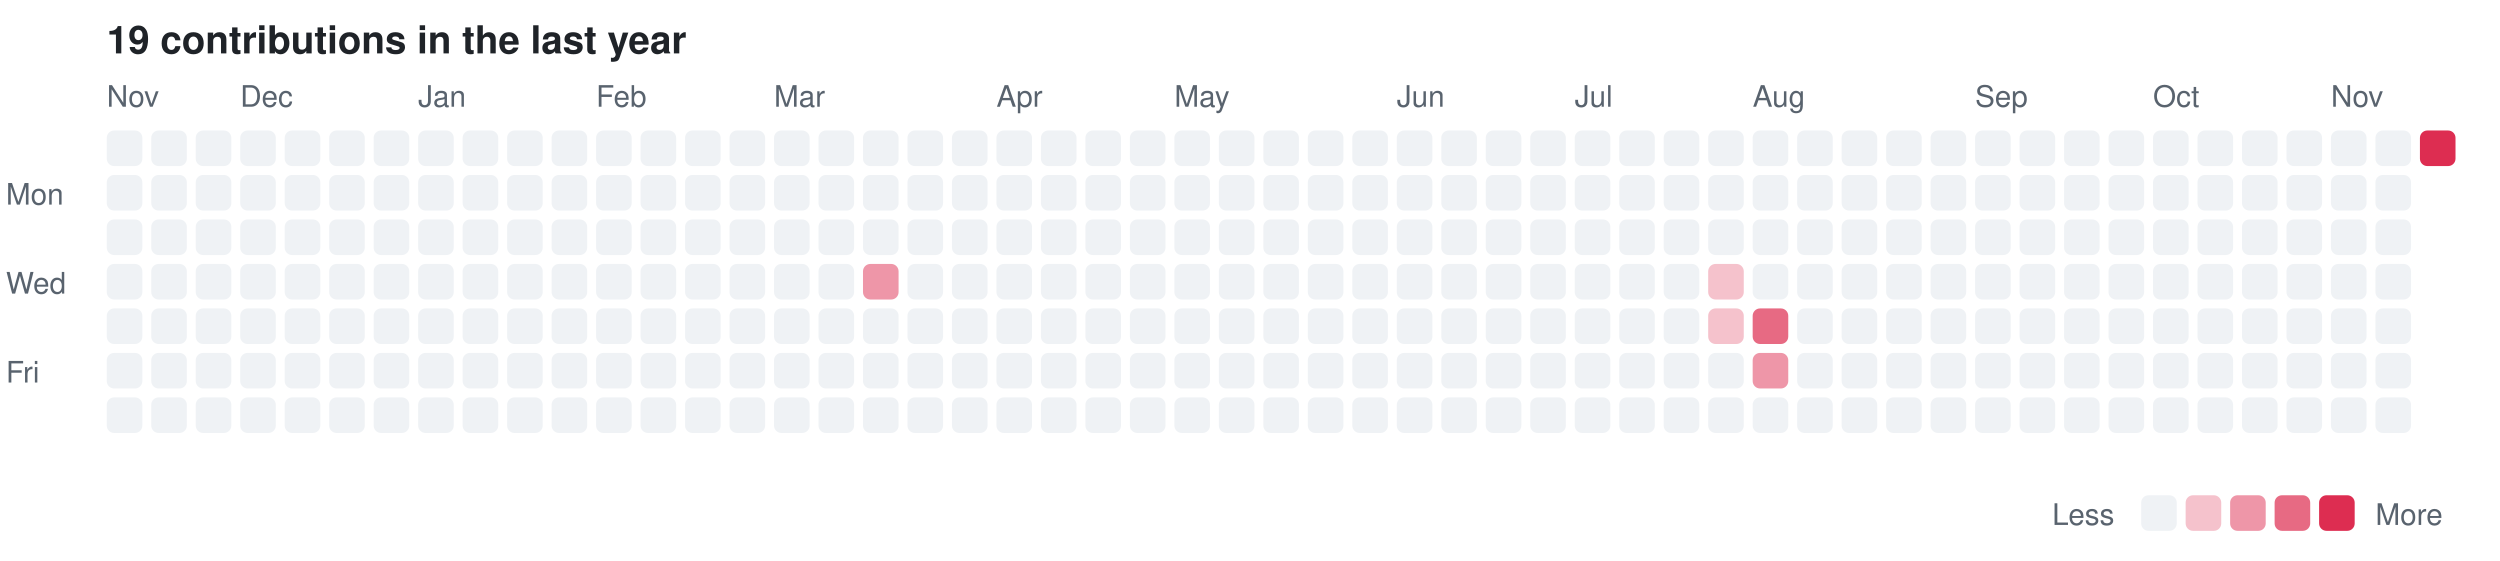
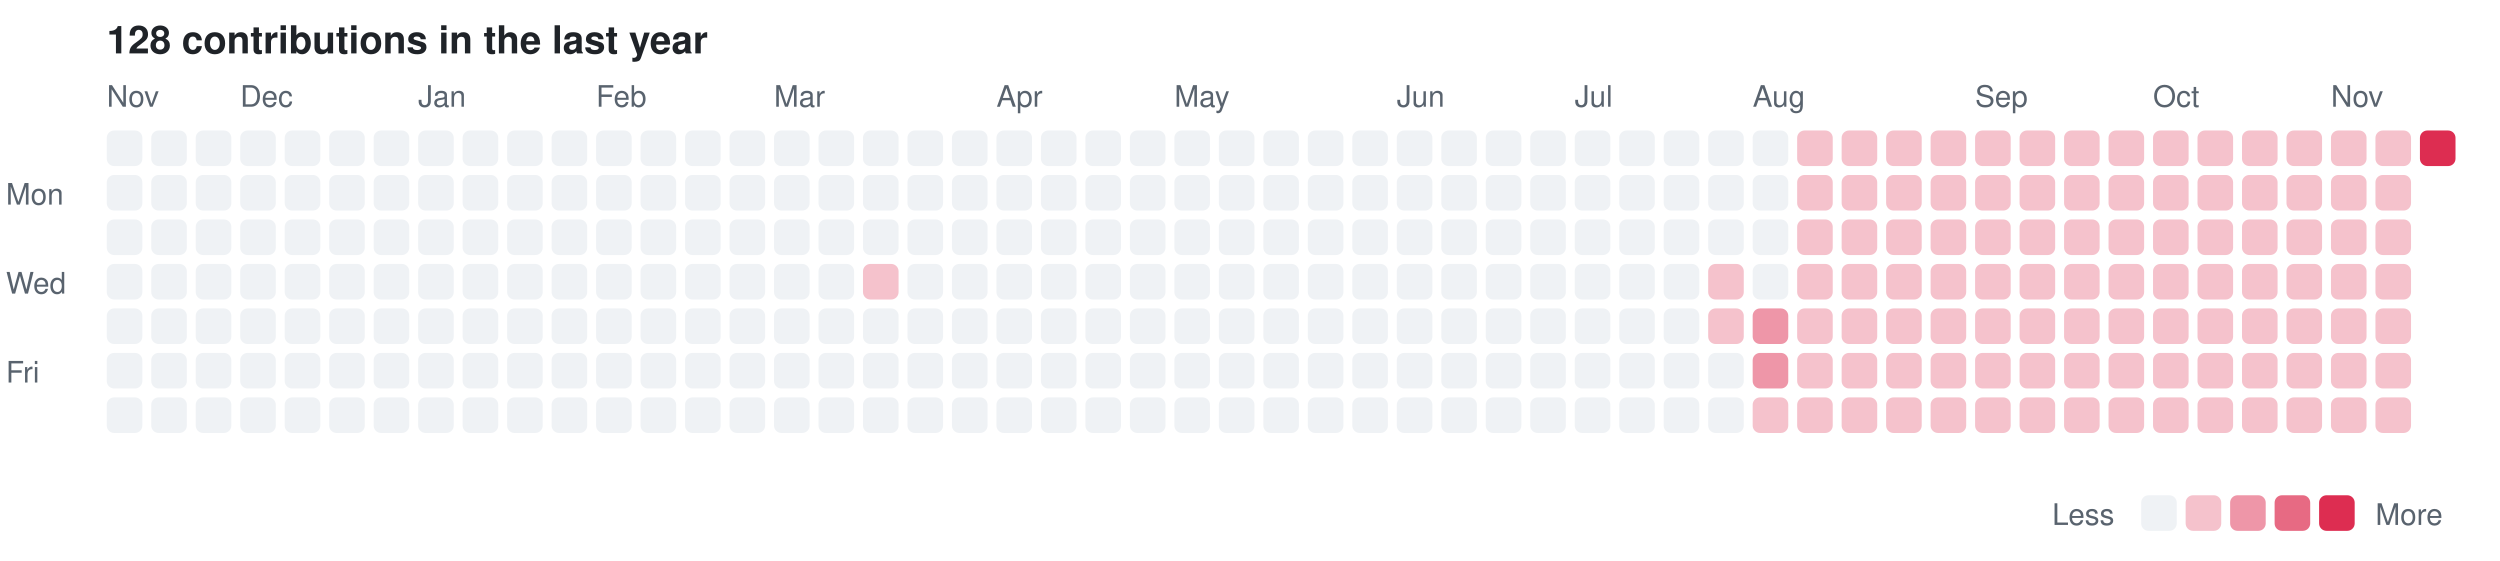
- <svg xmlns="http://www.w3.org/2000/svg" viewBox="0 0 843 189" width="843" height="189" role="img" aria-label="19 contributions in the last year" font-family="Montserrat, -apple-system, 'Segoe UI', Helvetica, Arial, sans-serif">
+ <svg xmlns="http://www.w3.org/2000/svg" viewBox="0 0 843 189" width="843" height="189" role="img" aria-label="128 contributions in the last year" font-family="Montserrat, -apple-system, 'Segoe UI', Helvetica, Arial, sans-serif">
  <style>.l0{fill:#eff2f5}.l1{fill:#f5c2cc}.l2{fill:#ee96a8}.l3{fill:#e76a83}.l4{fill:#dd2d51}.m{fill:#59636e}.s{fill:#1f2328}@media(prefers-color-scheme:dark){.l0{fill:#161b22}.l1{fill:#562737}.l2{fill:#852f45}.l3{fill:#b33853}.l4{fill:#e04060}.m{fill:#9198a1}.s{fill:#f0f6fc}}.w{animation:w 7s ease-in-out infinite}@keyframes w{0%,14%,100%{opacity:1}6%{opacity:.35}}</style>
-   <text class="s" x="36" y="18" font-size="13" font-weight="600">19 contributions in the last year</text>
+   <text class="s" x="36" y="18" font-size="13" font-weight="600">128 contributions in the last year</text>
  <text class="m" x="36" y="36" font-size="10">Nov</text>
  <g class="w" style="animation-delay:0.00s">
    <rect class="l0" x="36" y="44" width="12" height="12" rx="2.5" />
    <rect class="l0" x="36" y="59" width="12" height="12" rx="2.5" />
    <rect class="l0" x="36" y="74" width="12" height="12" rx="2.5" />
    <rect class="l0" x="36" y="89" width="12" height="12" rx="2.5" />
    <rect class="l0" x="36" y="104" width="12" height="12" rx="2.5" />
    <rect class="l0" x="36" y="119" width="12" height="12" rx="2.5" />
    <rect class="l0" x="36" y="134" width="12" height="12" rx="2.5" />
  </g>
  <g class="w" style="animation-delay:0.06s">
    <rect class="l0" x="51" y="44" width="12" height="12" rx="2.5" />
    <rect class="l0" x="51" y="59" width="12" height="12" rx="2.5" />
    <rect class="l0" x="51" y="74" width="12" height="12" rx="2.5" />
    <rect class="l0" x="51" y="89" width="12" height="12" rx="2.5" />
    <rect class="l0" x="51" y="104" width="12" height="12" rx="2.5" />
    <rect class="l0" x="51" y="119" width="12" height="12" rx="2.5" />
    <rect class="l0" x="51" y="134" width="12" height="12" rx="2.5" />
  </g>
  <g class="w" style="animation-delay:0.12s">
    <rect class="l0" x="66" y="44" width="12" height="12" rx="2.5" />
    <rect class="l0" x="66" y="59" width="12" height="12" rx="2.5" />
    <rect class="l0" x="66" y="74" width="12" height="12" rx="2.5" />
    <rect class="l0" x="66" y="89" width="12" height="12" rx="2.5" />
    <rect class="l0" x="66" y="104" width="12" height="12" rx="2.5" />
    <rect class="l0" x="66" y="119" width="12" height="12" rx="2.5" />
    <rect class="l0" x="66" y="134" width="12" height="12" rx="2.5" />
  </g>
  <text class="m" x="81" y="36" font-size="10">Dec</text>
  <g class="w" style="animation-delay:0.18s">
    <rect class="l0" x="81" y="44" width="12" height="12" rx="2.5" />
    <rect class="l0" x="81" y="59" width="12" height="12" rx="2.5" />
    <rect class="l0" x="81" y="74" width="12" height="12" rx="2.5" />
    <rect class="l0" x="81" y="89" width="12" height="12" rx="2.5" />
    <rect class="l0" x="81" y="104" width="12" height="12" rx="2.5" />
    <rect class="l0" x="81" y="119" width="12" height="12" rx="2.5" />
    <rect class="l0" x="81" y="134" width="12" height="12" rx="2.5" />
  </g>
  <g class="w" style="animation-delay:0.24s">
    <rect class="l0" x="96" y="44" width="12" height="12" rx="2.5" />
    <rect class="l0" x="96" y="59" width="12" height="12" rx="2.5" />
    <rect class="l0" x="96" y="74" width="12" height="12" rx="2.5" />
    <rect class="l0" x="96" y="89" width="12" height="12" rx="2.5" />
    <rect class="l0" x="96" y="104" width="12" height="12" rx="2.5" />
    <rect class="l0" x="96" y="119" width="12" height="12" rx="2.5" />
    <rect class="l0" x="96" y="134" width="12" height="12" rx="2.5" />
  </g>
  <g class="w" style="animation-delay:0.30s">
    <rect class="l0" x="111" y="44" width="12" height="12" rx="2.5" />
    <rect class="l0" x="111" y="59" width="12" height="12" rx="2.5" />
    <rect class="l0" x="111" y="74" width="12" height="12" rx="2.5" />
    <rect class="l0" x="111" y="89" width="12" height="12" rx="2.5" />
    <rect class="l0" x="111" y="104" width="12" height="12" rx="2.5" />
    <rect class="l0" x="111" y="119" width="12" height="12" rx="2.5" />
    <rect class="l0" x="111" y="134" width="12" height="12" rx="2.5" />
  </g>
  <g class="w" style="animation-delay:0.36s">
    <rect class="l0" x="126" y="44" width="12" height="12" rx="2.5" />
    <rect class="l0" x="126" y="59" width="12" height="12" rx="2.5" />
    <rect class="l0" x="126" y="74" width="12" height="12" rx="2.5" />
    <rect class="l0" x="126" y="89" width="12" height="12" rx="2.5" />
    <rect class="l0" x="126" y="104" width="12" height="12" rx="2.5" />
    <rect class="l0" x="126" y="119" width="12" height="12" rx="2.5" />
    <rect class="l0" x="126" y="134" width="12" height="12" rx="2.5" />
  </g>
  <text class="m" x="141" y="36" font-size="10">Jan</text>
  <g class="w" style="animation-delay:0.42s">
    <rect class="l0" x="141" y="44" width="12" height="12" rx="2.5" />
    <rect class="l0" x="141" y="59" width="12" height="12" rx="2.5" />
    <rect class="l0" x="141" y="74" width="12" height="12" rx="2.5" />
    <rect class="l0" x="141" y="89" width="12" height="12" rx="2.5" />
    <rect class="l0" x="141" y="104" width="12" height="12" rx="2.5" />
    <rect class="l0" x="141" y="119" width="12" height="12" rx="2.5" />
    <rect class="l0" x="141" y="134" width="12" height="12" rx="2.5" />
  </g>
  <g class="w" style="animation-delay:0.48s">
    <rect class="l0" x="156" y="44" width="12" height="12" rx="2.5" />
    <rect class="l0" x="156" y="59" width="12" height="12" rx="2.5" />
    <rect class="l0" x="156" y="74" width="12" height="12" rx="2.5" />
    <rect class="l0" x="156" y="89" width="12" height="12" rx="2.5" />
    <rect class="l0" x="156" y="104" width="12" height="12" rx="2.5" />
    <rect class="l0" x="156" y="119" width="12" height="12" rx="2.5" />
    <rect class="l0" x="156" y="134" width="12" height="12" rx="2.5" />
  </g>
  <g class="w" style="animation-delay:0.54s">
    <rect class="l0" x="171" y="44" width="12" height="12" rx="2.5" />
    <rect class="l0" x="171" y="59" width="12" height="12" rx="2.5" />
    <rect class="l0" x="171" y="74" width="12" height="12" rx="2.5" />
    <rect class="l0" x="171" y="89" width="12" height="12" rx="2.5" />
    <rect class="l0" x="171" y="104" width="12" height="12" rx="2.5" />
    <rect class="l0" x="171" y="119" width="12" height="12" rx="2.5" />
    <rect class="l0" x="171" y="134" width="12" height="12" rx="2.5" />
  </g>
  <g class="w" style="animation-delay:0.60s">
    <rect class="l0" x="186" y="44" width="12" height="12" rx="2.5" />
    <rect class="l0" x="186" y="59" width="12" height="12" rx="2.5" />
    <rect class="l0" x="186" y="74" width="12" height="12" rx="2.5" />
    <rect class="l0" x="186" y="89" width="12" height="12" rx="2.5" />
    <rect class="l0" x="186" y="104" width="12" height="12" rx="2.5" />
    <rect class="l0" x="186" y="119" width="12" height="12" rx="2.5" />
    <rect class="l0" x="186" y="134" width="12" height="12" rx="2.5" />
  </g>
  <text class="m" x="201" y="36" font-size="10">Feb</text>
  <g class="w" style="animation-delay:0.66s">
    <rect class="l0" x="201" y="44" width="12" height="12" rx="2.5" />
    <rect class="l0" x="201" y="59" width="12" height="12" rx="2.5" />
    <rect class="l0" x="201" y="74" width="12" height="12" rx="2.5" />
    <rect class="l0" x="201" y="89" width="12" height="12" rx="2.5" />
    <rect class="l0" x="201" y="104" width="12" height="12" rx="2.5" />
    <rect class="l0" x="201" y="119" width="12" height="12" rx="2.5" />
    <rect class="l0" x="201" y="134" width="12" height="12" rx="2.5" />
  </g>
  <g class="w" style="animation-delay:0.72s">
    <rect class="l0" x="216" y="44" width="12" height="12" rx="2.5" />
    <rect class="l0" x="216" y="59" width="12" height="12" rx="2.5" />
    <rect class="l0" x="216" y="74" width="12" height="12" rx="2.5" />
    <rect class="l0" x="216" y="89" width="12" height="12" rx="2.5" />
    <rect class="l0" x="216" y="104" width="12" height="12" rx="2.5" />
    <rect class="l0" x="216" y="119" width="12" height="12" rx="2.5" />
    <rect class="l0" x="216" y="134" width="12" height="12" rx="2.5" />
  </g>
  <g class="w" style="animation-delay:0.78s">
    <rect class="l0" x="231" y="44" width="12" height="12" rx="2.5" />
    <rect class="l0" x="231" y="59" width="12" height="12" rx="2.5" />
    <rect class="l0" x="231" y="74" width="12" height="12" rx="2.5" />
    <rect class="l0" x="231" y="89" width="12" height="12" rx="2.5" />
    <rect class="l0" x="231" y="104" width="12" height="12" rx="2.5" />
    <rect class="l0" x="231" y="119" width="12" height="12" rx="2.5" />
    <rect class="l0" x="231" y="134" width="12" height="12" rx="2.5" />
  </g>
  <g class="w" style="animation-delay:0.84s">
    <rect class="l0" x="246" y="44" width="12" height="12" rx="2.5" />
    <rect class="l0" x="246" y="59" width="12" height="12" rx="2.5" />
    <rect class="l0" x="246" y="74" width="12" height="12" rx="2.5" />
    <rect class="l0" x="246" y="89" width="12" height="12" rx="2.5" />
    <rect class="l0" x="246" y="104" width="12" height="12" rx="2.5" />
    <rect class="l0" x="246" y="119" width="12" height="12" rx="2.5" />
    <rect class="l0" x="246" y="134" width="12" height="12" rx="2.5" />
  </g>
  <text class="m" x="261" y="36" font-size="10">Mar</text>
  <g class="w" style="animation-delay:0.90s">
    <rect class="l0" x="261" y="44" width="12" height="12" rx="2.5" />
    <rect class="l0" x="261" y="59" width="12" height="12" rx="2.5" />
    <rect class="l0" x="261" y="74" width="12" height="12" rx="2.5" />
    <rect class="l0" x="261" y="89" width="12" height="12" rx="2.5" />
    <rect class="l0" x="261" y="104" width="12" height="12" rx="2.5" />
    <rect class="l0" x="261" y="119" width="12" height="12" rx="2.5" />
    <rect class="l0" x="261" y="134" width="12" height="12" rx="2.5" />
  </g>
  <g class="w" style="animation-delay:0.96s">
    <rect class="l0" x="276" y="44" width="12" height="12" rx="2.5" />
    <rect class="l0" x="276" y="59" width="12" height="12" rx="2.5" />
    <rect class="l0" x="276" y="74" width="12" height="12" rx="2.5" />
    <rect class="l0" x="276" y="89" width="12" height="12" rx="2.5" />
    <rect class="l0" x="276" y="104" width="12" height="12" rx="2.5" />
    <rect class="l0" x="276" y="119" width="12" height="12" rx="2.5" />
    <rect class="l0" x="276" y="134" width="12" height="12" rx="2.5" />
  </g>
  <g class="w" style="animation-delay:1.02s">
    <rect class="l0" x="291" y="44" width="12" height="12" rx="2.5" />
    <rect class="l0" x="291" y="59" width="12" height="12" rx="2.5" />
    <rect class="l0" x="291" y="74" width="12" height="12" rx="2.5" />
-     <rect class="l2" x="291" y="89" width="12" height="12" rx="2.5" />
+     <rect class="l1" x="291" y="89" width="12" height="12" rx="2.5" />
    <rect class="l0" x="291" y="104" width="12" height="12" rx="2.5" />
    <rect class="l0" x="291" y="119" width="12" height="12" rx="2.5" />
    <rect class="l0" x="291" y="134" width="12" height="12" rx="2.5" />
  </g>
  <g class="w" style="animation-delay:1.08s">
    <rect class="l0" x="306" y="44" width="12" height="12" rx="2.5" />
    <rect class="l0" x="306" y="59" width="12" height="12" rx="2.5" />
    <rect class="l0" x="306" y="74" width="12" height="12" rx="2.5" />
    <rect class="l0" x="306" y="89" width="12" height="12" rx="2.5" />
    <rect class="l0" x="306" y="104" width="12" height="12" rx="2.5" />
    <rect class="l0" x="306" y="119" width="12" height="12" rx="2.5" />
    <rect class="l0" x="306" y="134" width="12" height="12" rx="2.5" />
  </g>
  <g class="w" style="animation-delay:1.14s">
    <rect class="l0" x="321" y="44" width="12" height="12" rx="2.5" />
    <rect class="l0" x="321" y="59" width="12" height="12" rx="2.5" />
    <rect class="l0" x="321" y="74" width="12" height="12" rx="2.5" />
    <rect class="l0" x="321" y="89" width="12" height="12" rx="2.5" />
    <rect class="l0" x="321" y="104" width="12" height="12" rx="2.5" />
    <rect class="l0" x="321" y="119" width="12" height="12" rx="2.5" />
    <rect class="l0" x="321" y="134" width="12" height="12" rx="2.5" />
  </g>
  <text class="m" x="336" y="36" font-size="10">Apr</text>
  <g class="w" style="animation-delay:1.20s">
    <rect class="l0" x="336" y="44" width="12" height="12" rx="2.5" />
    <rect class="l0" x="336" y="59" width="12" height="12" rx="2.5" />
    <rect class="l0" x="336" y="74" width="12" height="12" rx="2.5" />
    <rect class="l0" x="336" y="89" width="12" height="12" rx="2.5" />
    <rect class="l0" x="336" y="104" width="12" height="12" rx="2.5" />
    <rect class="l0" x="336" y="119" width="12" height="12" rx="2.5" />
    <rect class="l0" x="336" y="134" width="12" height="12" rx="2.5" />
  </g>
  <g class="w" style="animation-delay:1.26s">
    <rect class="l0" x="351" y="44" width="12" height="12" rx="2.5" />
    <rect class="l0" x="351" y="59" width="12" height="12" rx="2.5" />
    <rect class="l0" x="351" y="74" width="12" height="12" rx="2.5" />
    <rect class="l0" x="351" y="89" width="12" height="12" rx="2.5" />
    <rect class="l0" x="351" y="104" width="12" height="12" rx="2.5" />
    <rect class="l0" x="351" y="119" width="12" height="12" rx="2.5" />
    <rect class="l0" x="351" y="134" width="12" height="12" rx="2.5" />
  </g>
  <g class="w" style="animation-delay:1.32s">
    <rect class="l0" x="366" y="44" width="12" height="12" rx="2.5" />
    <rect class="l0" x="366" y="59" width="12" height="12" rx="2.5" />
    <rect class="l0" x="366" y="74" width="12" height="12" rx="2.5" />
    <rect class="l0" x="366" y="89" width="12" height="12" rx="2.5" />
    <rect class="l0" x="366" y="104" width="12" height="12" rx="2.5" />
    <rect class="l0" x="366" y="119" width="12" height="12" rx="2.5" />
    <rect class="l0" x="366" y="134" width="12" height="12" rx="2.5" />
  </g>
  <g class="w" style="animation-delay:1.38s">
    <rect class="l0" x="381" y="44" width="12" height="12" rx="2.5" />
    <rect class="l0" x="381" y="59" width="12" height="12" rx="2.5" />
    <rect class="l0" x="381" y="74" width="12" height="12" rx="2.5" />
    <rect class="l0" x="381" y="89" width="12" height="12" rx="2.5" />
    <rect class="l0" x="381" y="104" width="12" height="12" rx="2.5" />
    <rect class="l0" x="381" y="119" width="12" height="12" rx="2.5" />
    <rect class="l0" x="381" y="134" width="12" height="12" rx="2.5" />
  </g>
  <text class="m" x="396" y="36" font-size="10">May</text>
  <g class="w" style="animation-delay:1.44s">
    <rect class="l0" x="396" y="44" width="12" height="12" rx="2.5" />
    <rect class="l0" x="396" y="59" width="12" height="12" rx="2.5" />
    <rect class="l0" x="396" y="74" width="12" height="12" rx="2.5" />
    <rect class="l0" x="396" y="89" width="12" height="12" rx="2.5" />
    <rect class="l0" x="396" y="104" width="12" height="12" rx="2.5" />
    <rect class="l0" x="396" y="119" width="12" height="12" rx="2.5" />
    <rect class="l0" x="396" y="134" width="12" height="12" rx="2.5" />
  </g>
  <g class="w" style="animation-delay:1.50s">
    <rect class="l0" x="411" y="44" width="12" height="12" rx="2.5" />
    <rect class="l0" x="411" y="59" width="12" height="12" rx="2.5" />
    <rect class="l0" x="411" y="74" width="12" height="12" rx="2.5" />
    <rect class="l0" x="411" y="89" width="12" height="12" rx="2.5" />
    <rect class="l0" x="411" y="104" width="12" height="12" rx="2.5" />
    <rect class="l0" x="411" y="119" width="12" height="12" rx="2.5" />
    <rect class="l0" x="411" y="134" width="12" height="12" rx="2.5" />
  </g>
  <g class="w" style="animation-delay:1.56s">
    <rect class="l0" x="426" y="44" width="12" height="12" rx="2.5" />
    <rect class="l0" x="426" y="59" width="12" height="12" rx="2.5" />
    <rect class="l0" x="426" y="74" width="12" height="12" rx="2.5" />
    <rect class="l0" x="426" y="89" width="12" height="12" rx="2.5" />
    <rect class="l0" x="426" y="104" width="12" height="12" rx="2.5" />
    <rect class="l0" x="426" y="119" width="12" height="12" rx="2.5" />
    <rect class="l0" x="426" y="134" width="12" height="12" rx="2.5" />
  </g>
  <g class="w" style="animation-delay:1.62s">
    <rect class="l0" x="441" y="44" width="12" height="12" rx="2.5" />
    <rect class="l0" x="441" y="59" width="12" height="12" rx="2.5" />
    <rect class="l0" x="441" y="74" width="12" height="12" rx="2.5" />
    <rect class="l0" x="441" y="89" width="12" height="12" rx="2.5" />
    <rect class="l0" x="441" y="104" width="12" height="12" rx="2.5" />
    <rect class="l0" x="441" y="119" width="12" height="12" rx="2.5" />
    <rect class="l0" x="441" y="134" width="12" height="12" rx="2.5" />
  </g>
  <g class="w" style="animation-delay:1.68s">
    <rect class="l0" x="456" y="44" width="12" height="12" rx="2.5" />
    <rect class="l0" x="456" y="59" width="12" height="12" rx="2.5" />
    <rect class="l0" x="456" y="74" width="12" height="12" rx="2.5" />
    <rect class="l0" x="456" y="89" width="12" height="12" rx="2.5" />
    <rect class="l0" x="456" y="104" width="12" height="12" rx="2.5" />
    <rect class="l0" x="456" y="119" width="12" height="12" rx="2.5" />
    <rect class="l0" x="456" y="134" width="12" height="12" rx="2.5" />
  </g>
  <text class="m" x="471" y="36" font-size="10">Jun</text>
  <g class="w" style="animation-delay:1.74s">
    <rect class="l0" x="471" y="44" width="12" height="12" rx="2.5" />
    <rect class="l0" x="471" y="59" width="12" height="12" rx="2.5" />
    <rect class="l0" x="471" y="74" width="12" height="12" rx="2.5" />
    <rect class="l0" x="471" y="89" width="12" height="12" rx="2.5" />
    <rect class="l0" x="471" y="104" width="12" height="12" rx="2.5" />
    <rect class="l0" x="471" y="119" width="12" height="12" rx="2.5" />
    <rect class="l0" x="471" y="134" width="12" height="12" rx="2.5" />
  </g>
  <g class="w" style="animation-delay:1.80s">
    <rect class="l0" x="486" y="44" width="12" height="12" rx="2.5" />
    <rect class="l0" x="486" y="59" width="12" height="12" rx="2.5" />
    <rect class="l0" x="486" y="74" width="12" height="12" rx="2.5" />
    <rect class="l0" x="486" y="89" width="12" height="12" rx="2.5" />
    <rect class="l0" x="486" y="104" width="12" height="12" rx="2.5" />
    <rect class="l0" x="486" y="119" width="12" height="12" rx="2.5" />
    <rect class="l0" x="486" y="134" width="12" height="12" rx="2.5" />
  </g>
  <g class="w" style="animation-delay:1.86s">
    <rect class="l0" x="501" y="44" width="12" height="12" rx="2.5" />
    <rect class="l0" x="501" y="59" width="12" height="12" rx="2.5" />
    <rect class="l0" x="501" y="74" width="12" height="12" rx="2.5" />
    <rect class="l0" x="501" y="89" width="12" height="12" rx="2.5" />
    <rect class="l0" x="501" y="104" width="12" height="12" rx="2.5" />
    <rect class="l0" x="501" y="119" width="12" height="12" rx="2.5" />
    <rect class="l0" x="501" y="134" width="12" height="12" rx="2.5" />
  </g>
  <g class="w" style="animation-delay:1.92s">
    <rect class="l0" x="516" y="44" width="12" height="12" rx="2.5" />
    <rect class="l0" x="516" y="59" width="12" height="12" rx="2.5" />
    <rect class="l0" x="516" y="74" width="12" height="12" rx="2.5" />
    <rect class="l0" x="516" y="89" width="12" height="12" rx="2.5" />
    <rect class="l0" x="516" y="104" width="12" height="12" rx="2.5" />
    <rect class="l0" x="516" y="119" width="12" height="12" rx="2.5" />
    <rect class="l0" x="516" y="134" width="12" height="12" rx="2.5" />
  </g>
  <text class="m" x="531" y="36" font-size="10">Jul</text>
  <g class="w" style="animation-delay:1.98s">
    <rect class="l0" x="531" y="44" width="12" height="12" rx="2.5" />
    <rect class="l0" x="531" y="59" width="12" height="12" rx="2.5" />
    <rect class="l0" x="531" y="74" width="12" height="12" rx="2.5" />
    <rect class="l0" x="531" y="89" width="12" height="12" rx="2.5" />
    <rect class="l0" x="531" y="104" width="12" height="12" rx="2.5" />
    <rect class="l0" x="531" y="119" width="12" height="12" rx="2.5" />
    <rect class="l0" x="531" y="134" width="12" height="12" rx="2.5" />
  </g>
  <g class="w" style="animation-delay:2.04s">
    <rect class="l0" x="546" y="44" width="12" height="12" rx="2.5" />
    <rect class="l0" x="546" y="59" width="12" height="12" rx="2.5" />
    <rect class="l0" x="546" y="74" width="12" height="12" rx="2.5" />
    <rect class="l0" x="546" y="89" width="12" height="12" rx="2.5" />
    <rect class="l0" x="546" y="104" width="12" height="12" rx="2.5" />
    <rect class="l0" x="546" y="119" width="12" height="12" rx="2.5" />
    <rect class="l0" x="546" y="134" width="12" height="12" rx="2.5" />
  </g>
  <g class="w" style="animation-delay:2.10s">
    <rect class="l0" x="561" y="44" width="12" height="12" rx="2.5" />
    <rect class="l0" x="561" y="59" width="12" height="12" rx="2.5" />
    <rect class="l0" x="561" y="74" width="12" height="12" rx="2.5" />
    <rect class="l0" x="561" y="89" width="12" height="12" rx="2.5" />
    <rect class="l0" x="561" y="104" width="12" height="12" rx="2.5" />
    <rect class="l0" x="561" y="119" width="12" height="12" rx="2.5" />
    <rect class="l0" x="561" y="134" width="12" height="12" rx="2.5" />
  </g>
  <g class="w" style="animation-delay:2.16s">
    <rect class="l0" x="576" y="44" width="12" height="12" rx="2.5" />
    <rect class="l0" x="576" y="59" width="12" height="12" rx="2.5" />
    <rect class="l0" x="576" y="74" width="12" height="12" rx="2.5" />
    <rect class="l1" x="576" y="89" width="12" height="12" rx="2.5" />
    <rect class="l1" x="576" y="104" width="12" height="12" rx="2.5" />
    <rect class="l0" x="576" y="119" width="12" height="12" rx="2.5" />
    <rect class="l0" x="576" y="134" width="12" height="12" rx="2.5" />
  </g>
  <text class="m" x="591" y="36" font-size="10">Aug</text>
  <g class="w" style="animation-delay:2.22s">
    <rect class="l0" x="591" y="44" width="12" height="12" rx="2.5" />
    <rect class="l0" x="591" y="59" width="12" height="12" rx="2.5" />
    <rect class="l0" x="591" y="74" width="12" height="12" rx="2.5" />
    <rect class="l0" x="591" y="89" width="12" height="12" rx="2.5" />
-     <rect class="l3" x="591" y="104" width="12" height="12" rx="2.5" />
+     <rect class="l2" x="591" y="104" width="12" height="12" rx="2.5" />
    <rect class="l2" x="591" y="119" width="12" height="12" rx="2.5" />
-     <rect class="l0" x="591" y="134" width="12" height="12" rx="2.5" />
+     <rect class="l1" x="591" y="134" width="12" height="12" rx="2.5" />
  </g>
  <g class="w" style="animation-delay:2.28s">
-     <rect class="l0" x="606" y="44" width="12" height="12" rx="2.5" />
-     <rect class="l0" x="606" y="59" width="12" height="12" rx="2.5" />
-     <rect class="l0" x="606" y="74" width="12" height="12" rx="2.5" />
-     <rect class="l0" x="606" y="89" width="12" height="12" rx="2.5" />
-     <rect class="l0" x="606" y="104" width="12" height="12" rx="2.5" />
-     <rect class="l0" x="606" y="119" width="12" height="12" rx="2.5" />
-     <rect class="l0" x="606" y="134" width="12" height="12" rx="2.5" />
+     <rect class="l1" x="606" y="44" width="12" height="12" rx="2.5" />
+     <rect class="l1" x="606" y="59" width="12" height="12" rx="2.5" />
+     <rect class="l1" x="606" y="74" width="12" height="12" rx="2.5" />
+     <rect class="l1" x="606" y="89" width="12" height="12" rx="2.5" />
+     <rect class="l1" x="606" y="104" width="12" height="12" rx="2.5" />
+     <rect class="l1" x="606" y="119" width="12" height="12" rx="2.5" />
+     <rect class="l1" x="606" y="134" width="12" height="12" rx="2.5" />
  </g>
  <g class="w" style="animation-delay:2.34s">
-     <rect class="l0" x="621" y="44" width="12" height="12" rx="2.5" />
-     <rect class="l0" x="621" y="59" width="12" height="12" rx="2.5" />
-     <rect class="l0" x="621" y="74" width="12" height="12" rx="2.5" />
-     <rect class="l0" x="621" y="89" width="12" height="12" rx="2.5" />
-     <rect class="l0" x="621" y="104" width="12" height="12" rx="2.5" />
-     <rect class="l0" x="621" y="119" width="12" height="12" rx="2.5" />
-     <rect class="l0" x="621" y="134" width="12" height="12" rx="2.5" />
+     <rect class="l1" x="621" y="44" width="12" height="12" rx="2.5" />
+     <rect class="l1" x="621" y="59" width="12" height="12" rx="2.5" />
+     <rect class="l1" x="621" y="74" width="12" height="12" rx="2.5" />
+     <rect class="l1" x="621" y="89" width="12" height="12" rx="2.5" />
+     <rect class="l1" x="621" y="104" width="12" height="12" rx="2.5" />
+     <rect class="l1" x="621" y="119" width="12" height="12" rx="2.5" />
+     <rect class="l1" x="621" y="134" width="12" height="12" rx="2.5" />
  </g>
  <g class="w" style="animation-delay:2.40s">
-     <rect class="l0" x="636" y="44" width="12" height="12" rx="2.5" />
-     <rect class="l0" x="636" y="59" width="12" height="12" rx="2.5" />
-     <rect class="l0" x="636" y="74" width="12" height="12" rx="2.5" />
-     <rect class="l0" x="636" y="89" width="12" height="12" rx="2.5" />
-     <rect class="l0" x="636" y="104" width="12" height="12" rx="2.5" />
-     <rect class="l0" x="636" y="119" width="12" height="12" rx="2.5" />
-     <rect class="l0" x="636" y="134" width="12" height="12" rx="2.5" />
+     <rect class="l1" x="636" y="44" width="12" height="12" rx="2.5" />
+     <rect class="l1" x="636" y="59" width="12" height="12" rx="2.5" />
+     <rect class="l1" x="636" y="74" width="12" height="12" rx="2.5" />
+     <rect class="l1" x="636" y="89" width="12" height="12" rx="2.5" />
+     <rect class="l1" x="636" y="104" width="12" height="12" rx="2.5" />
+     <rect class="l1" x="636" y="119" width="12" height="12" rx="2.5" />
+     <rect class="l1" x="636" y="134" width="12" height="12" rx="2.5" />
  </g>
  <g class="w" style="animation-delay:2.46s">
-     <rect class="l0" x="651" y="44" width="12" height="12" rx="2.5" />
-     <rect class="l0" x="651" y="59" width="12" height="12" rx="2.5" />
-     <rect class="l0" x="651" y="74" width="12" height="12" rx="2.5" />
-     <rect class="l0" x="651" y="89" width="12" height="12" rx="2.5" />
-     <rect class="l0" x="651" y="104" width="12" height="12" rx="2.5" />
-     <rect class="l0" x="651" y="119" width="12" height="12" rx="2.5" />
-     <rect class="l0" x="651" y="134" width="12" height="12" rx="2.5" />
+     <rect class="l1" x="651" y="44" width="12" height="12" rx="2.5" />
+     <rect class="l1" x="651" y="59" width="12" height="12" rx="2.5" />
+     <rect class="l1" x="651" y="74" width="12" height="12" rx="2.5" />
+     <rect class="l1" x="651" y="89" width="12" height="12" rx="2.5" />
+     <rect class="l1" x="651" y="104" width="12" height="12" rx="2.5" />
+     <rect class="l1" x="651" y="119" width="12" height="12" rx="2.5" />
+     <rect class="l1" x="651" y="134" width="12" height="12" rx="2.5" />
  </g>
  <text class="m" x="666" y="36" font-size="10">Sep</text>
  <g class="w" style="animation-delay:2.52s">
-     <rect class="l0" x="666" y="44" width="12" height="12" rx="2.5" />
-     <rect class="l0" x="666" y="59" width="12" height="12" rx="2.5" />
-     <rect class="l0" x="666" y="74" width="12" height="12" rx="2.5" />
-     <rect class="l0" x="666" y="89" width="12" height="12" rx="2.5" />
-     <rect class="l0" x="666" y="104" width="12" height="12" rx="2.5" />
-     <rect class="l0" x="666" y="119" width="12" height="12" rx="2.5" />
-     <rect class="l0" x="666" y="134" width="12" height="12" rx="2.5" />
+     <rect class="l1" x="666" y="44" width="12" height="12" rx="2.5" />
+     <rect class="l1" x="666" y="59" width="12" height="12" rx="2.5" />
+     <rect class="l1" x="666" y="74" width="12" height="12" rx="2.5" />
+     <rect class="l1" x="666" y="89" width="12" height="12" rx="2.5" />
+     <rect class="l1" x="666" y="104" width="12" height="12" rx="2.5" />
+     <rect class="l1" x="666" y="119" width="12" height="12" rx="2.5" />
+     <rect class="l1" x="666" y="134" width="12" height="12" rx="2.5" />
  </g>
  <g class="w" style="animation-delay:2.58s">
-     <rect class="l0" x="681" y="44" width="12" height="12" rx="2.5" />
-     <rect class="l0" x="681" y="59" width="12" height="12" rx="2.5" />
-     <rect class="l0" x="681" y="74" width="12" height="12" rx="2.5" />
-     <rect class="l0" x="681" y="89" width="12" height="12" rx="2.5" />
-     <rect class="l0" x="681" y="104" width="12" height="12" rx="2.5" />
-     <rect class="l0" x="681" y="119" width="12" height="12" rx="2.5" />
-     <rect class="l0" x="681" y="134" width="12" height="12" rx="2.5" />
+     <rect class="l1" x="681" y="44" width="12" height="12" rx="2.5" />
+     <rect class="l1" x="681" y="59" width="12" height="12" rx="2.5" />
+     <rect class="l1" x="681" y="74" width="12" height="12" rx="2.5" />
+     <rect class="l1" x="681" y="89" width="12" height="12" rx="2.5" />
+     <rect class="l1" x="681" y="104" width="12" height="12" rx="2.5" />
+     <rect class="l1" x="681" y="119" width="12" height="12" rx="2.5" />
+     <rect class="l1" x="681" y="134" width="12" height="12" rx="2.5" />
  </g>
  <g class="w" style="animation-delay:2.64s">
-     <rect class="l0" x="696" y="44" width="12" height="12" rx="2.5" />
-     <rect class="l0" x="696" y="59" width="12" height="12" rx="2.5" />
-     <rect class="l0" x="696" y="74" width="12" height="12" rx="2.5" />
-     <rect class="l0" x="696" y="89" width="12" height="12" rx="2.5" />
-     <rect class="l0" x="696" y="104" width="12" height="12" rx="2.5" />
-     <rect class="l0" x="696" y="119" width="12" height="12" rx="2.5" />
-     <rect class="l0" x="696" y="134" width="12" height="12" rx="2.5" />
+     <rect class="l1" x="696" y="44" width="12" height="12" rx="2.5" />
+     <rect class="l1" x="696" y="59" width="12" height="12" rx="2.5" />
+     <rect class="l1" x="696" y="74" width="12" height="12" rx="2.5" />
+     <rect class="l1" x="696" y="89" width="12" height="12" rx="2.5" />
+     <rect class="l1" x="696" y="104" width="12" height="12" rx="2.5" />
+     <rect class="l1" x="696" y="119" width="12" height="12" rx="2.5" />
+     <rect class="l1" x="696" y="134" width="12" height="12" rx="2.5" />
  </g>
  <g class="w" style="animation-delay:2.70s">
-     <rect class="l0" x="711" y="44" width="12" height="12" rx="2.5" />
-     <rect class="l0" x="711" y="59" width="12" height="12" rx="2.5" />
-     <rect class="l0" x="711" y="74" width="12" height="12" rx="2.5" />
-     <rect class="l0" x="711" y="89" width="12" height="12" rx="2.5" />
-     <rect class="l0" x="711" y="104" width="12" height="12" rx="2.5" />
-     <rect class="l0" x="711" y="119" width="12" height="12" rx="2.5" />
-     <rect class="l0" x="711" y="134" width="12" height="12" rx="2.5" />
+     <rect class="l1" x="711" y="44" width="12" height="12" rx="2.5" />
+     <rect class="l1" x="711" y="59" width="12" height="12" rx="2.5" />
+     <rect class="l1" x="711" y="74" width="12" height="12" rx="2.5" />
+     <rect class="l1" x="711" y="89" width="12" height="12" rx="2.5" />
+     <rect class="l1" x="711" y="104" width="12" height="12" rx="2.5" />
+     <rect class="l1" x="711" y="119" width="12" height="12" rx="2.5" />
+     <rect class="l1" x="711" y="134" width="12" height="12" rx="2.5" />
  </g>
  <text class="m" x="726" y="36" font-size="10">Oct</text>
  <g class="w" style="animation-delay:2.76s">
-     <rect class="l0" x="726" y="44" width="12" height="12" rx="2.5" />
-     <rect class="l0" x="726" y="59" width="12" height="12" rx="2.5" />
-     <rect class="l0" x="726" y="74" width="12" height="12" rx="2.5" />
-     <rect class="l0" x="726" y="89" width="12" height="12" rx="2.5" />
-     <rect class="l0" x="726" y="104" width="12" height="12" rx="2.5" />
-     <rect class="l0" x="726" y="119" width="12" height="12" rx="2.5" />
-     <rect class="l0" x="726" y="134" width="12" height="12" rx="2.5" />
+     <rect class="l1" x="726" y="44" width="12" height="12" rx="2.5" />
+     <rect class="l1" x="726" y="59" width="12" height="12" rx="2.5" />
+     <rect class="l1" x="726" y="74" width="12" height="12" rx="2.5" />
+     <rect class="l1" x="726" y="89" width="12" height="12" rx="2.5" />
+     <rect class="l1" x="726" y="104" width="12" height="12" rx="2.5" />
+     <rect class="l1" x="726" y="119" width="12" height="12" rx="2.5" />
+     <rect class="l1" x="726" y="134" width="12" height="12" rx="2.5" />
  </g>
  <g class="w" style="animation-delay:2.82s">
-     <rect class="l0" x="741" y="44" width="12" height="12" rx="2.5" />
-     <rect class="l0" x="741" y="59" width="12" height="12" rx="2.5" />
-     <rect class="l0" x="741" y="74" width="12" height="12" rx="2.5" />
-     <rect class="l0" x="741" y="89" width="12" height="12" rx="2.5" />
-     <rect class="l0" x="741" y="104" width="12" height="12" rx="2.5" />
-     <rect class="l0" x="741" y="119" width="12" height="12" rx="2.5" />
-     <rect class="l0" x="741" y="134" width="12" height="12" rx="2.5" />
+     <rect class="l1" x="741" y="44" width="12" height="12" rx="2.5" />
+     <rect class="l1" x="741" y="59" width="12" height="12" rx="2.5" />
+     <rect class="l1" x="741" y="74" width="12" height="12" rx="2.5" />
+     <rect class="l1" x="741" y="89" width="12" height="12" rx="2.5" />
+     <rect class="l1" x="741" y="104" width="12" height="12" rx="2.5" />
+     <rect class="l1" x="741" y="119" width="12" height="12" rx="2.5" />
+     <rect class="l1" x="741" y="134" width="12" height="12" rx="2.5" />
  </g>
  <g class="w" style="animation-delay:2.88s">
-     <rect class="l0" x="756" y="44" width="12" height="12" rx="2.5" />
-     <rect class="l0" x="756" y="59" width="12" height="12" rx="2.5" />
-     <rect class="l0" x="756" y="74" width="12" height="12" rx="2.5" />
-     <rect class="l0" x="756" y="89" width="12" height="12" rx="2.5" />
-     <rect class="l0" x="756" y="104" width="12" height="12" rx="2.5" />
-     <rect class="l0" x="756" y="119" width="12" height="12" rx="2.5" />
-     <rect class="l0" x="756" y="134" width="12" height="12" rx="2.5" />
+     <rect class="l1" x="756" y="44" width="12" height="12" rx="2.5" />
+     <rect class="l1" x="756" y="59" width="12" height="12" rx="2.5" />
+     <rect class="l1" x="756" y="74" width="12" height="12" rx="2.5" />
+     <rect class="l1" x="756" y="89" width="12" height="12" rx="2.5" />
+     <rect class="l1" x="756" y="104" width="12" height="12" rx="2.5" />
+     <rect class="l1" x="756" y="119" width="12" height="12" rx="2.5" />
+     <rect class="l1" x="756" y="134" width="12" height="12" rx="2.5" />
  </g>
  <g class="w" style="animation-delay:2.94s">
-     <rect class="l0" x="771" y="44" width="12" height="12" rx="2.5" />
-     <rect class="l0" x="771" y="59" width="12" height="12" rx="2.5" />
-     <rect class="l0" x="771" y="74" width="12" height="12" rx="2.5" />
-     <rect class="l0" x="771" y="89" width="12" height="12" rx="2.5" />
-     <rect class="l0" x="771" y="104" width="12" height="12" rx="2.5" />
-     <rect class="l0" x="771" y="119" width="12" height="12" rx="2.5" />
-     <rect class="l0" x="771" y="134" width="12" height="12" rx="2.5" />
+     <rect class="l1" x="771" y="44" width="12" height="12" rx="2.5" />
+     <rect class="l1" x="771" y="59" width="12" height="12" rx="2.5" />
+     <rect class="l1" x="771" y="74" width="12" height="12" rx="2.5" />
+     <rect class="l1" x="771" y="89" width="12" height="12" rx="2.5" />
+     <rect class="l1" x="771" y="104" width="12" height="12" rx="2.5" />
+     <rect class="l1" x="771" y="119" width="12" height="12" rx="2.5" />
+     <rect class="l1" x="771" y="134" width="12" height="12" rx="2.5" />
  </g>
  <text class="m" x="786" y="36" font-size="10">Nov</text>
  <g class="w" style="animation-delay:3.00s">
-     <rect class="l0" x="786" y="44" width="12" height="12" rx="2.5" />
-     <rect class="l0" x="786" y="59" width="12" height="12" rx="2.5" />
-     <rect class="l0" x="786" y="74" width="12" height="12" rx="2.5" />
-     <rect class="l0" x="786" y="89" width="12" height="12" rx="2.5" />
-     <rect class="l0" x="786" y="104" width="12" height="12" rx="2.5" />
-     <rect class="l0" x="786" y="119" width="12" height="12" rx="2.5" />
-     <rect class="l0" x="786" y="134" width="12" height="12" rx="2.5" />
+     <rect class="l1" x="786" y="44" width="12" height="12" rx="2.5" />
+     <rect class="l1" x="786" y="59" width="12" height="12" rx="2.5" />
+     <rect class="l1" x="786" y="74" width="12" height="12" rx="2.5" />
+     <rect class="l1" x="786" y="89" width="12" height="12" rx="2.5" />
+     <rect class="l1" x="786" y="104" width="12" height="12" rx="2.5" />
+     <rect class="l1" x="786" y="119" width="12" height="12" rx="2.5" />
+     <rect class="l1" x="786" y="134" width="12" height="12" rx="2.5" />
  </g>
  <g class="w" style="animation-delay:3.06s">
-     <rect class="l0" x="801" y="44" width="12" height="12" rx="2.5" />
-     <rect class="l0" x="801" y="59" width="12" height="12" rx="2.5" />
-     <rect class="l0" x="801" y="74" width="12" height="12" rx="2.5" />
-     <rect class="l0" x="801" y="89" width="12" height="12" rx="2.5" />
-     <rect class="l0" x="801" y="104" width="12" height="12" rx="2.5" />
-     <rect class="l0" x="801" y="119" width="12" height="12" rx="2.5" />
-     <rect class="l0" x="801" y="134" width="12" height="12" rx="2.5" />
+     <rect class="l1" x="801" y="44" width="12" height="12" rx="2.5" />
+     <rect class="l1" x="801" y="59" width="12" height="12" rx="2.5" />
+     <rect class="l1" x="801" y="74" width="12" height="12" rx="2.5" />
+     <rect class="l1" x="801" y="89" width="12" height="12" rx="2.5" />
+     <rect class="l1" x="801" y="104" width="12" height="12" rx="2.5" />
+     <rect class="l1" x="801" y="119" width="12" height="12" rx="2.5" />
+     <rect class="l1" x="801" y="134" width="12" height="12" rx="2.5" />
  </g>
  <g class="w" style="animation-delay:3.12s">
    <rect class="l4" x="816" y="44" width="12" height="12" rx="2.5" />
  </g>
  <text class="m" x="2" y="69" font-size="10">Mon</text>
  <text class="m" x="2" y="99" font-size="10">Wed</text>
  <text class="m" x="2" y="129" font-size="10">Fri</text>
  <text class="m" x="692" y="177" font-size="10">Less</text>
  <rect class="l0" x="722" y="167" width="12" height="12" rx="2.5" />
  <rect class="l1" x="737" y="167" width="12" height="12" rx="2.5" />
  <rect class="l2" x="752" y="167" width="12" height="12" rx="2.5" />
  <rect class="l3" x="767" y="167" width="12" height="12" rx="2.5" />
  <rect class="l4" x="782" y="167" width="12" height="12" rx="2.5" />
  <text class="m" x="801" y="177" font-size="10">More</text>
</svg>
